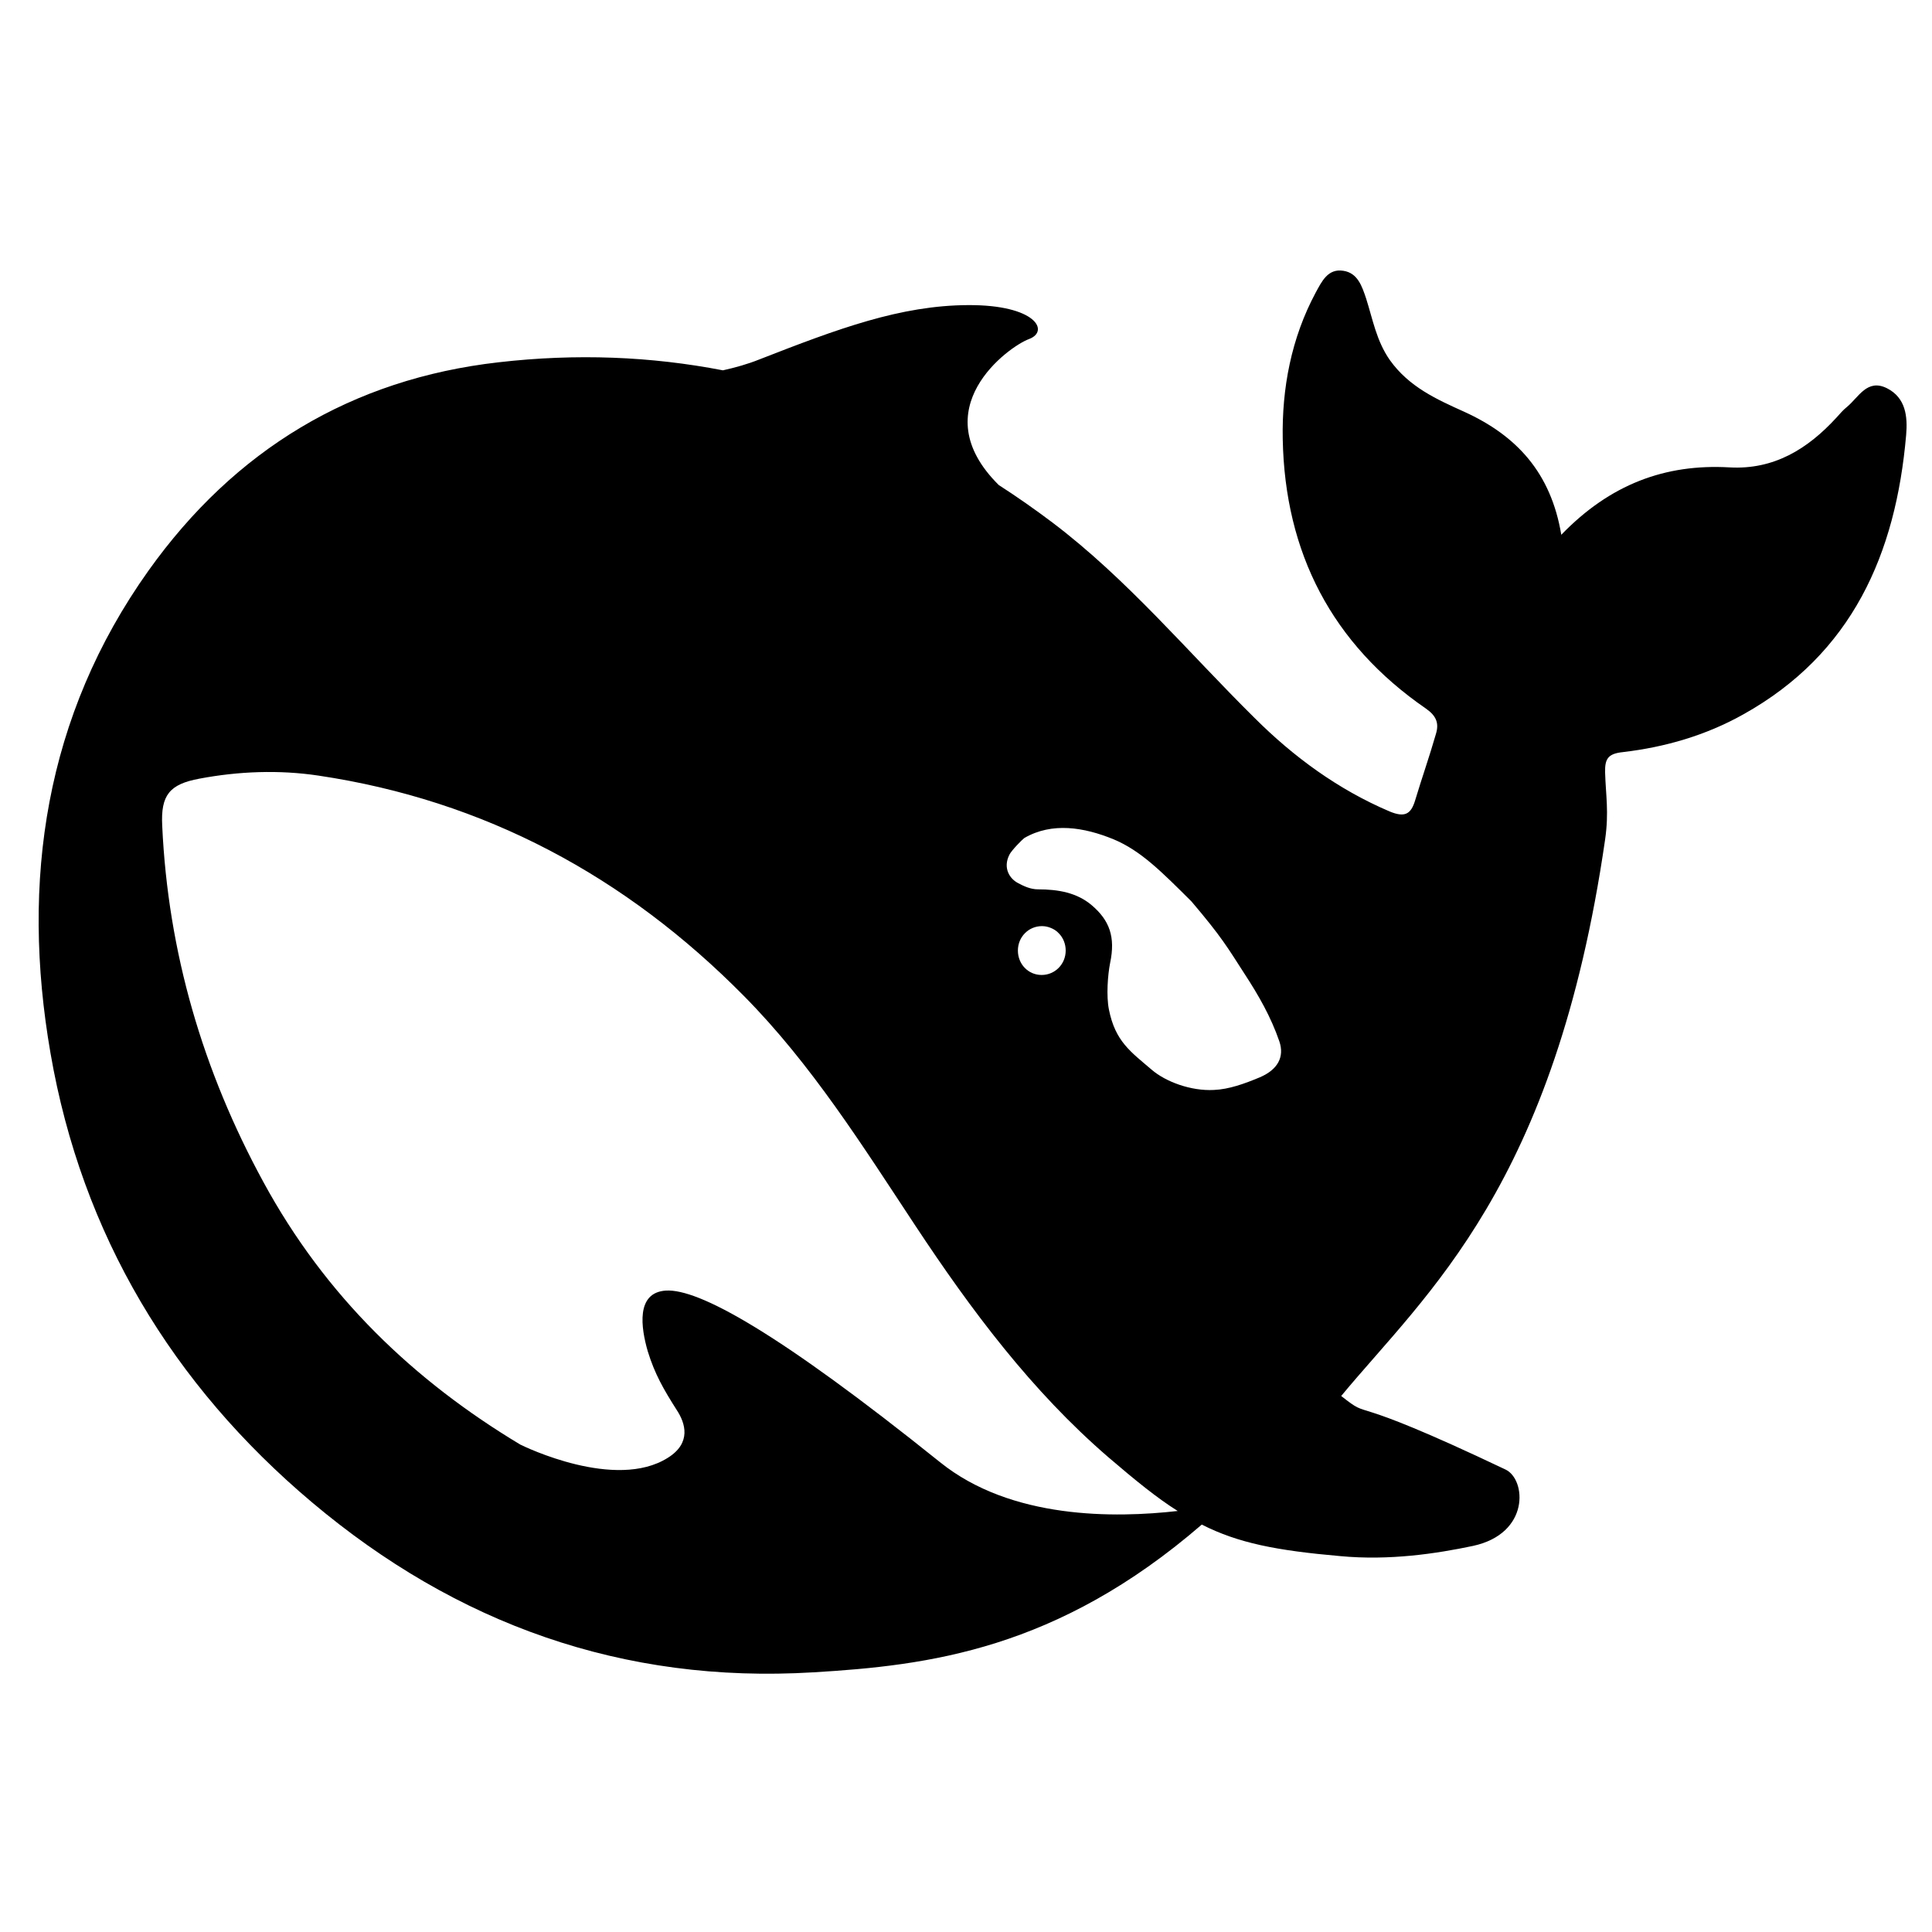
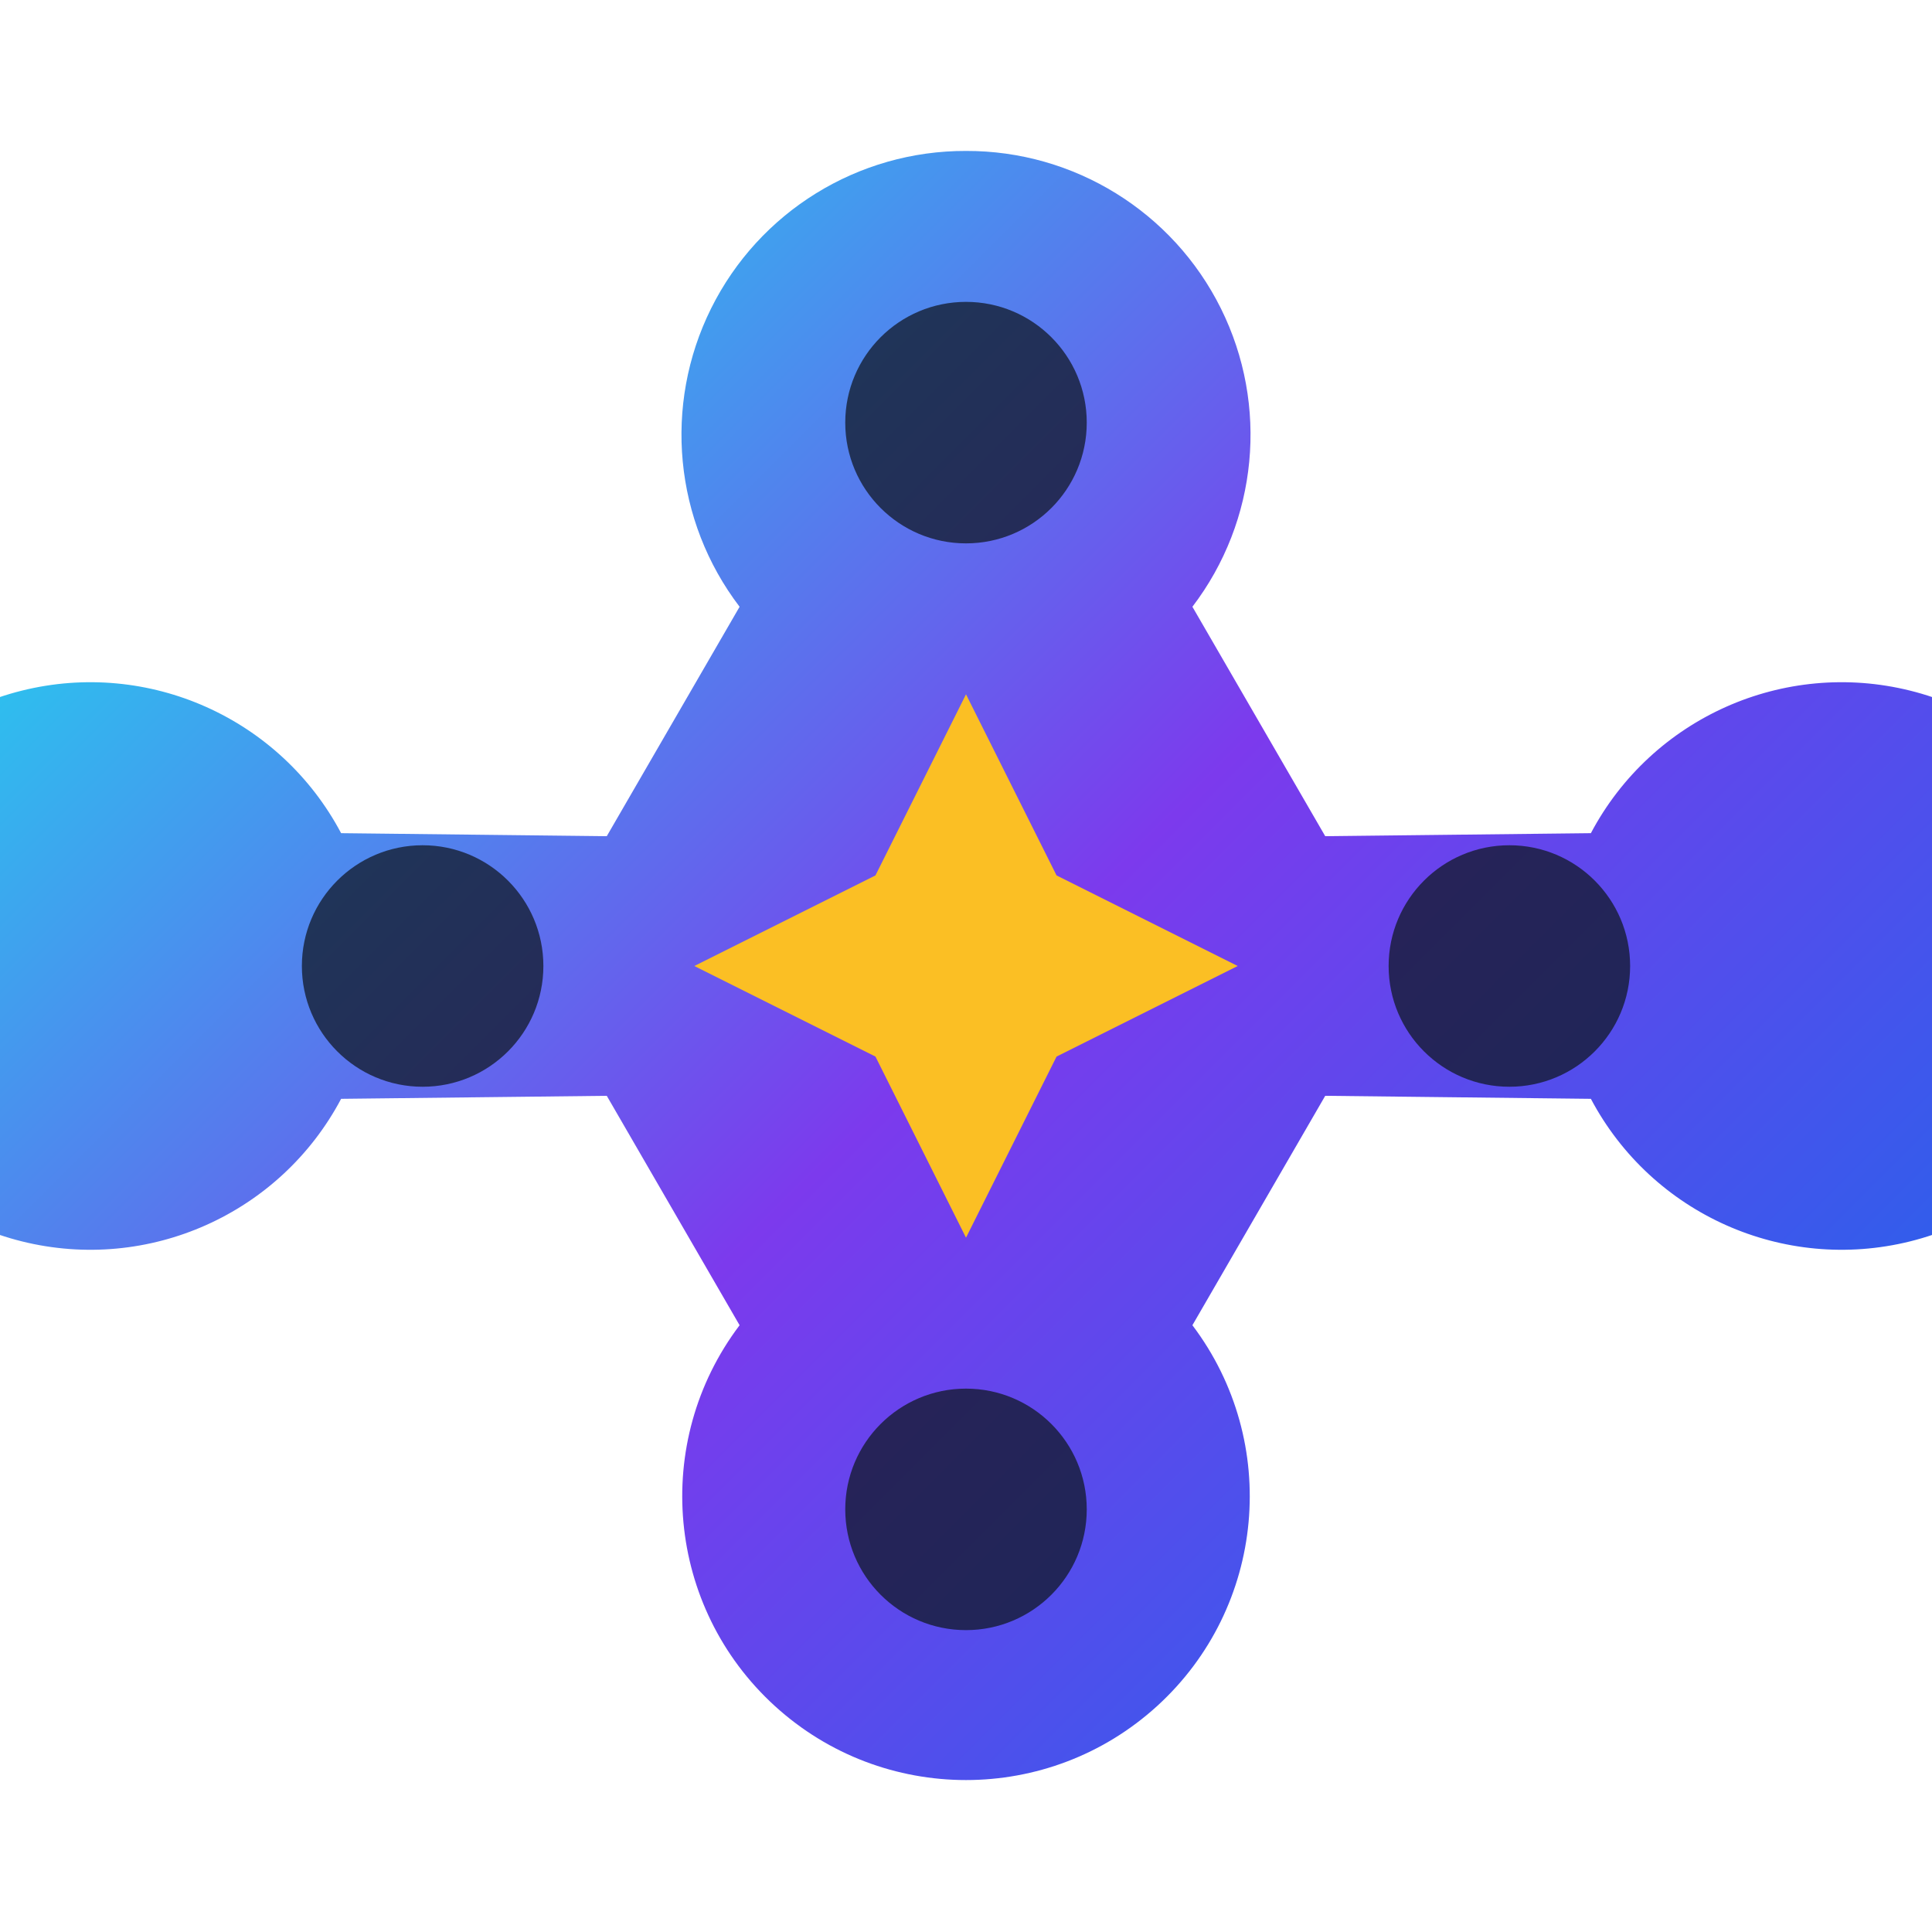
- <svg xmlns="http://www.w3.org/2000/svg" width="50" height="50" viewBox="0 0 50 50" fill="none">
-   <path id="path" d="M48.835 10.048C48.323 9.792 48.102 10.28 47.803 10.528C47.701 10.608 47.614 10.712 47.527 10.808C46.779 11.624 45.905 12.16 44.762 12.096C43.092 12 41.666 12.536 40.406 13.84C40.138 12.232 39.248 11.272 37.893 10.656C37.184 10.336 36.467 10.016 35.97 9.32C35.623 8.824 35.529 8.272 35.356 7.728C35.246 7.4 35.135 7.064 34.765 7.008C34.363 6.944 34.206 7.288 34.048 7.576C33.418 8.752 33.173 10.048 33.197 11.36C33.252 14.312 34.474 16.664 36.9 18.336C37.176 18.528 37.247 18.72 37.16 19C36.995 19.576 36.797 20.136 36.624 20.712C36.514 21.08 36.349 21.16 35.962 21C34.631 20.432 33.481 19.592 32.464 18.576C30.739 16.872 29.179 14.992 27.233 13.52C26.776 13.176 26.319 12.856 25.847 12.552C23.862 10.584 26.107 8.968 26.627 8.776C27.17 8.576 26.816 7.888 25.059 7.896C23.302 7.904 21.695 8.504 19.647 9.304C19.348 9.424 19.032 9.512 18.709 9.584C16.85 9.224 14.92 9.144 12.903 9.376C9.106 9.808 6.073 11.64 3.843 14.768C1.165 18.528 0.534 22.8 1.307 27.256C2.118 31.952 4.466 35.84 8.074 38.88C11.816 42.032 16.125 43.576 21.041 43.28C24.027 43.104 27.352 42.696 31.102 39.456C32.047 39.936 33.04 40.128 34.686 40.272C35.955 40.392 37.176 40.208 38.121 40.008C39.602 39.688 39.499 38.288 38.964 38.032C34.623 35.968 35.576 36.808 34.71 36.128C36.916 33.464 40.24 30.696 41.54 21.728C41.643 21.016 41.556 20.568 41.54 19.992C41.532 19.64 41.611 19.504 42.005 19.464C43.092 19.336 44.148 19.032 45.117 18.488C47.929 16.92 49.064 14.344 49.331 11.256C49.371 10.784 49.324 10.296 48.835 10.048ZM24.326 37.84C20.12 34.464 18.079 33.352 17.236 33.4C16.448 33.448 16.59 34.368 16.763 34.968C16.944 35.56 17.181 35.968 17.512 36.488C17.74 36.832 17.898 37.344 17.283 37.728C15.928 38.584 13.573 37.44 13.462 37.384C10.721 35.736 8.428 33.56 6.813 30.584C5.253 27.72 4.348 24.648 4.198 21.368C4.158 20.576 4.387 20.296 5.159 20.152C6.175 19.96 7.223 19.92 8.239 20.072C12.533 20.712 16.189 22.672 19.253 25.776C21.002 27.544 22.325 29.656 23.689 31.72C25.138 33.912 26.698 36 28.683 37.712C29.384 38.312 29.943 38.768 30.479 39.104C28.864 39.288 26.17 39.328 24.326 37.84ZM26.343 24.6C26.343 24.248 26.619 23.968 26.966 23.968C27.044 23.968 27.115 23.984 27.178 24.008C27.265 24.04 27.344 24.088 27.407 24.16C27.517 24.272 27.58 24.432 27.58 24.6C27.58 24.952 27.304 25.232 26.957 25.232C26.611 25.232 26.343 24.952 26.343 24.6ZM32.606 27.88C32.205 28.048 31.803 28.192 31.416 28.208C30.818 28.24 30.164 27.992 29.81 27.688C29.258 27.216 28.864 26.952 28.699 26.128C28.628 25.776 28.668 25.232 28.73 24.92C28.872 24.248 28.714 23.816 28.25 23.424C27.872 23.104 27.391 23.016 26.863 23.016C26.666 23.016 26.485 22.928 26.351 22.856C26.13 22.744 25.949 22.464 26.123 22.12C26.178 22.008 26.446 21.736 26.509 21.688C27.226 21.272 28.053 21.408 28.817 21.72C29.526 22.016 30.061 22.56 30.834 23.328C31.622 24.256 31.763 24.512 32.212 25.208C32.567 25.752 32.89 26.312 33.11 26.952C33.245 27.352 33.071 27.68 32.606 27.88Z" fill="#000" fill-opacity="1" fill-rule="nonzero" />
+ <svg xmlns="http://www.w3.org/2000/svg" viewBox="0 0 64 64">
+   <defs>
+     <linearGradient id="k" x1="8" x2="56" y1="8" y2="56" gradientUnits="userSpaceOnUse">
+       <stop stop-color="#22d3ee" />
+       <stop offset=".52" stop-color="#7c3aed" />
+       <stop offset="1" stop-color="#2563eb" />
+     </linearGradient>
+   </defs>
+   <path fill="url(#k)" fill-rule="evenodd" d="M32 5a9.4 9.4 0 0 1 7.5 15.1l4.4 7.6 8.8-.1a9.4 9.4 0 1 1 0 8.8l-8.8-.1-4.4 7.6a9.4 9.4 0 1 1-15 0l-4.4-7.6-8.8.1a9.4 9.4 0 1 1 0-8.8l8.8.1 4.4-7.6A9.4 9.4 0 0 1 32 5Z" />
+   <path fill="#fbbf24" d="m32 23 3 6 6 3-6 3-3 6-3-6-6-3 6-3 3-6Z" />
+   <g fill="#111827" fill-opacity=".75">
+     <circle cx="32" cy="14" r="4" />
+     <circle cx="14" cy="32" r="4" />
+     <circle cx="50" cy="32" r="4" />
+     <circle cx="32" cy="50" r="4" />
+   </g>
</svg>
